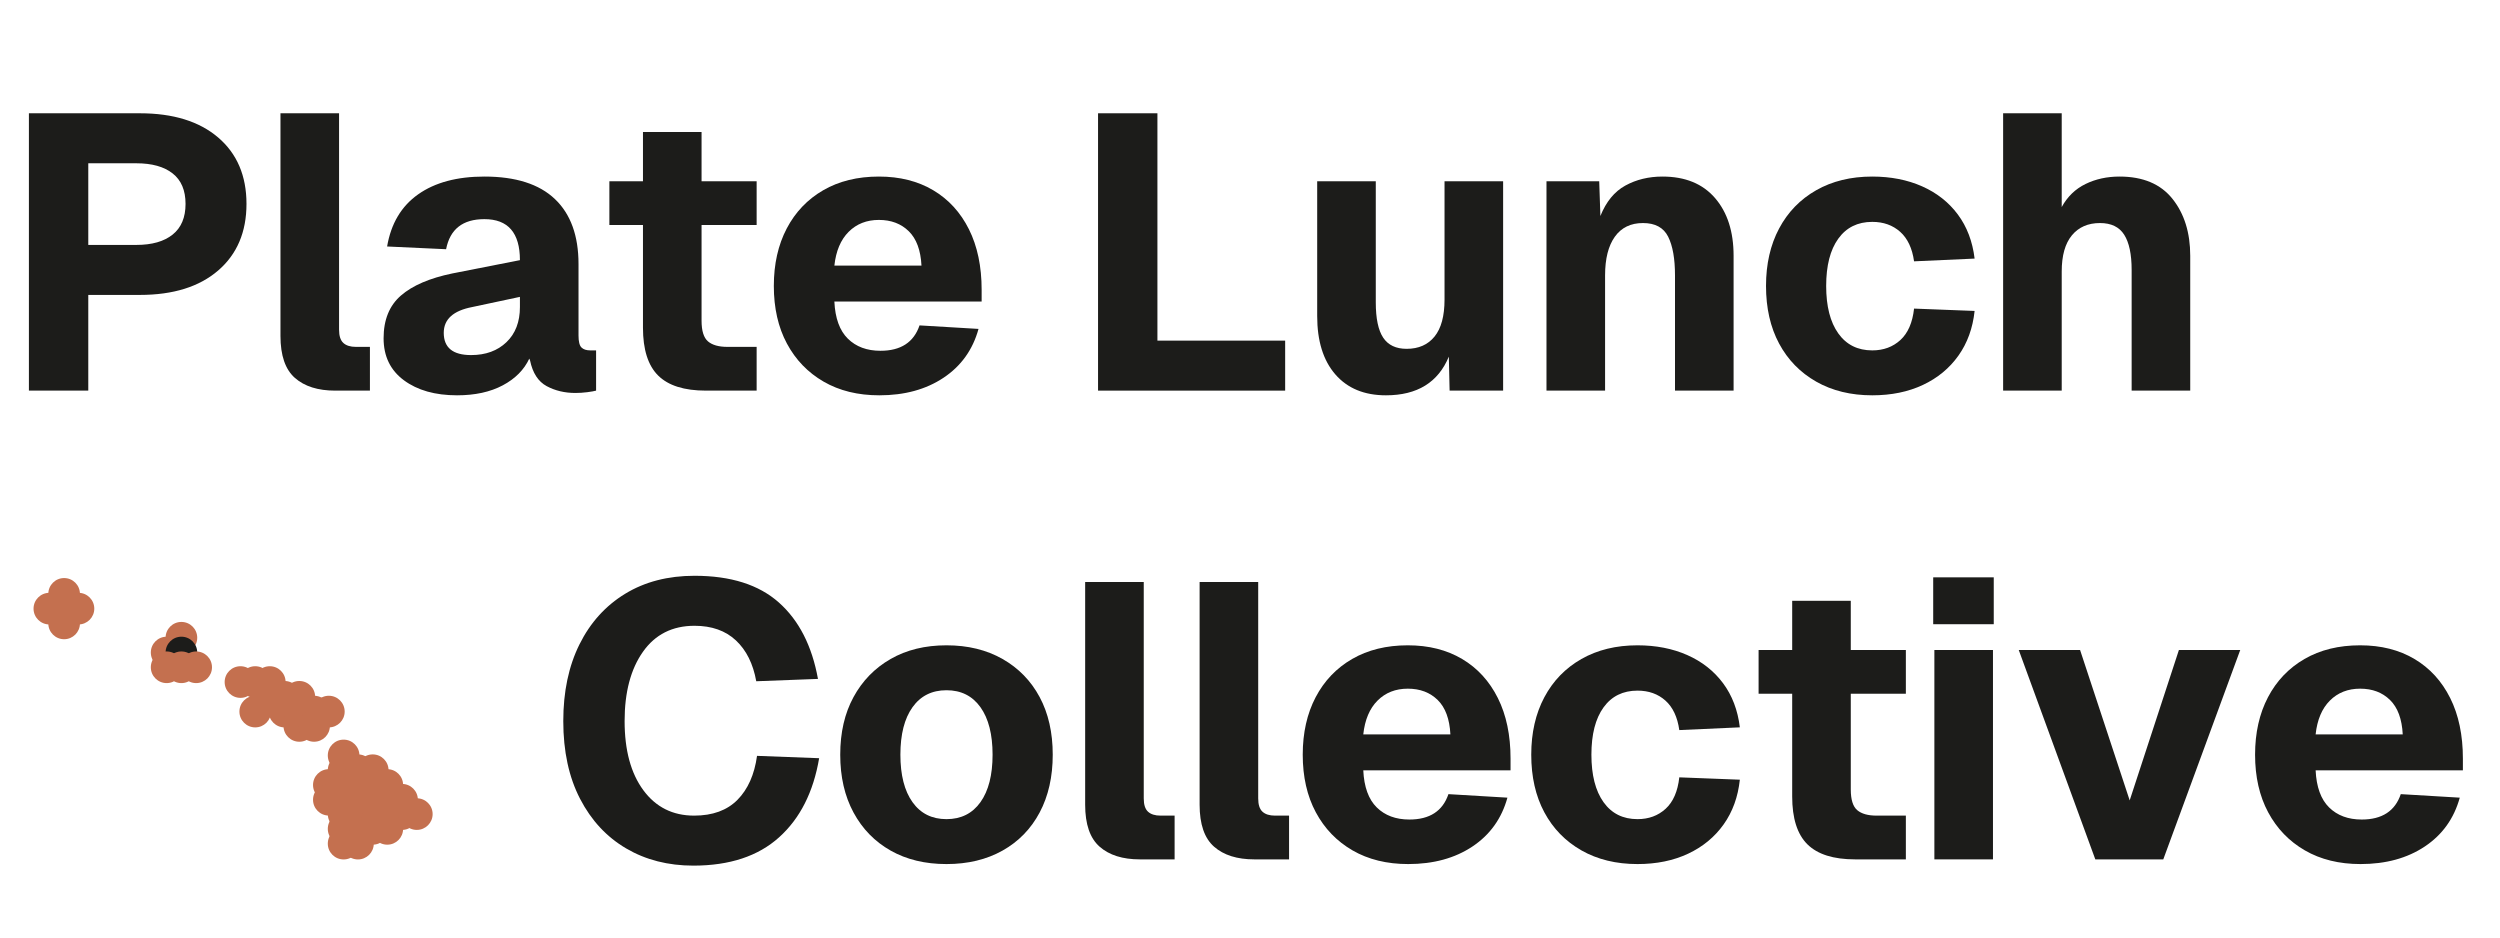
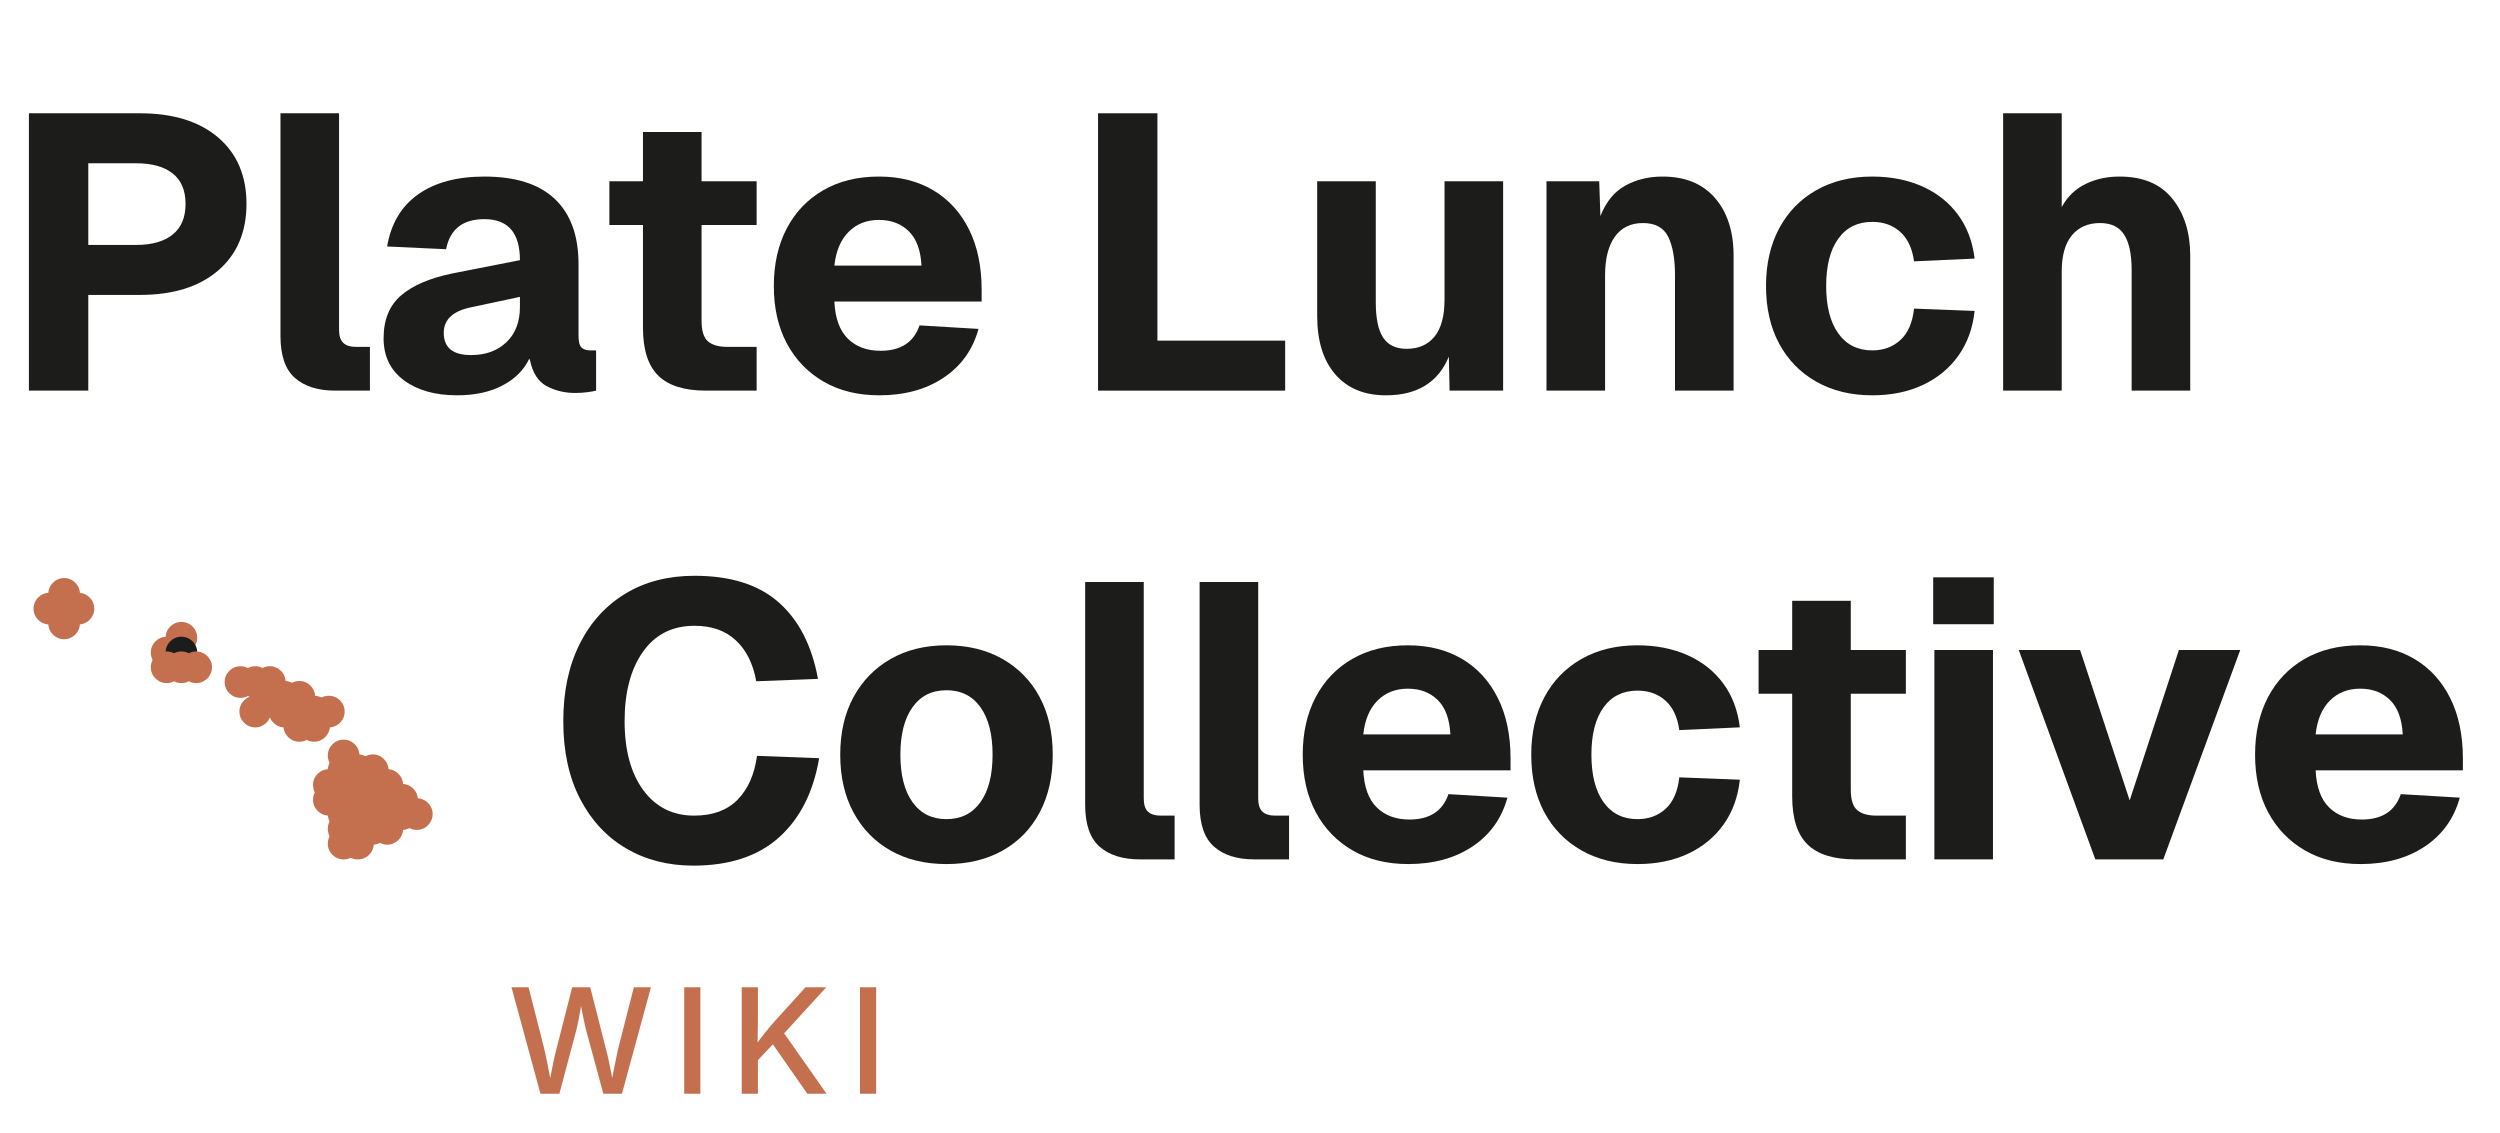
- <svg xmlns="http://www.w3.org/2000/svg" width="128" height="48" viewBox="0 0 128 48" fill="none">
+ <svg xmlns="http://www.w3.org/2000/svg" width="128" height="58" viewBox="0 0 128 58" fill="none">
  <path transform="translate(0.000,20.000) scale(0.02,-0.02)" d="M74 0V710H358Q486 710 558.5 648.0Q631 586 631 478Q631 370 558.5 307.5Q486 245 358 245H226V0ZM226 373H349Q409 373 442.0 399.5Q475 426 475 478Q475 530 442.0 556.0Q409 582 349 582H226Z" fill="#1C1C1A" />
  <path transform="translate(13.040,20.000) scale(0.02,-0.02)" d="M206 0Q140 0 103.0 32.5Q66 65 66 140V710H216V156Q216 132 227.0 122.0Q238 112 259 112H295V0Z" fill="#1C1C1A" />
  <path transform="translate(18.900,20.000) scale(0.02,-0.02)" d="M225 -12Q141 -12 89.0 26.5Q37 65 37 134Q37 205 81.5 243.5Q126 282 213 300L386 334Q386 439 295 439Q212 439 197 362L46 369Q61 457 125.5 502.5Q190 548 295 548Q415 548 475.5 490.5Q536 433 536 324V141Q536 118 543.5 110.5Q551 103 566 103H581V0Q574 -2 558.5 -4.0Q543 -6 528 -6Q487 -6 454.5 11.5Q422 29 412 77L410 82Q390 39 342.0 13.5Q294 -12 225 -12ZM261 91Q317 91 351.5 124.0Q386 157 386 214V240L264 214Q191 200 191 148Q191 91 261 91Z" fill="#1C1C1A" />
  <path transform="translate(30.380,20.000) scale(0.02,-0.02)" d="M288 0Q205 0 166.0 38.5Q127 77 127 161V424H41V536H127V662H277V536H418V424H277V179Q277 140 293.5 126.0Q310 112 343 112H418V0Z" fill="#1C1C1A" />
  <path transform="translate(38.880,20.000) scale(0.02,-0.02)" d="M307 -12Q225 -12 164.5 23.0Q104 58 70.5 120.5Q37 183 37 268Q37 352 70.0 415.0Q103 478 163.5 513.0Q224 548 306 548Q386 548 445.0 513.0Q504 478 536.5 413.0Q569 348 569 258V228H192Q195 164 226.5 133.0Q258 102 310 102Q388 102 410 167L561 158Q539 78 471.5 33.0Q404 -12 307 -12ZM192 320H415Q412 379 382.5 408.0Q353 437 306 437Q259 437 228.5 406.5Q198 376 192 320Z" fill="#1C1C1A" />
  <path transform="translate(54.740,20.000) scale(0.02,-0.02)" d="M74 0V710H226V128H553V0Z" fill="#1C1C1A" />
  <path transform="translate(66.120,20.000) scale(0.02,-0.02)" d="M242 -12Q159 -12 112.5 41.5Q66 95 66 191V536H216V226Q216 164 235.0 135.5Q254 107 295 107Q341 107 366.5 138.5Q392 170 392 233V536H542V0H405L403 87Q362 -12 242 -12Z" fill="#1C1C1A" />
  <path transform="translate(77.860,20.000) scale(0.02,-0.02)" d="M66 0V536H201L204 447Q226 502 268.0 525.0Q310 548 363 548Q450 548 497.5 493.0Q545 438 545 345V0H395V295Q395 359 377.5 394.0Q360 429 313 429Q266 429 241.0 394.0Q216 359 216 295V0Z" fill="#1C1C1A" />
  <path transform="translate(89.680,20.000) scale(0.02,-0.02)" d="M309 -12Q227 -12 165.5 23.0Q104 58 70.5 120.5Q37 183 37 268Q37 352 70.5 415.0Q104 478 165.5 513.0Q227 548 309 548Q380 548 436.5 523.0Q493 498 528.0 451.0Q563 404 571 338L416 331Q409 381 380.5 406.5Q352 432 309 432Q253 432 222.0 389.0Q191 346 191 268Q191 190 222.0 146.5Q253 103 309 103Q352 103 381.0 129.5Q410 156 416 210L571 204Q564 138 529.5 89.5Q495 41 438.5 14.5Q382 -12 309 -12Z" fill="#1C1C1A" />
  <path transform="translate(101.240,20.000) scale(0.02,-0.02)" d="M66 0V710H216V470Q238 510 277.0 529.0Q316 548 364 548Q454 548 499.5 491.0Q545 434 545 345V0H395V309Q395 369 376.0 399.0Q357 429 314 429Q268 429 242.0 397.5Q216 366 216 305V0Z" fill="#1C1C1A" />
  <g transform="translate(0,26) scale(0.018)">
    <circle cx="182.4" cy="244.8" r="45" fill="#C4704F" />
    <circle cx="140.4" cy="286.8" r="45" fill="#C4704F" />
    <circle cx="182.4" cy="286.8" r="45" fill="#C4704F" />
    <circle cx="223.2" cy="286.8" r="45" fill="#C4704F" />
    <circle cx="182.4" cy="328.8" r="45" fill="#C4704F" />
    <circle cx="516" cy="369.6" r="45" fill="#C4704F" />
    <circle cx="474" cy="411.6" r="45" fill="#C4704F" />
    <circle cx="516" cy="411.6" r="45" fill="#1C1C1A" />
    <circle cx="474" cy="453.6" r="45" fill="#C4704F" />
    <circle cx="516" cy="453.6" r="45" fill="#C4704F" />
    <circle cx="558" cy="453.6" r="45" fill="#C4704F" />
    <circle cx="684" cy="495.6" r="45" fill="#C4704F" />
    <circle cx="726" cy="495.6" r="45" fill="#C4704F" />
    <circle cx="767.4" cy="495.6" r="45" fill="#C4704F" />
    <circle cx="767.4" cy="537.6" r="45" fill="#C4704F" />
    <circle cx="809.4" cy="537.6" r="45" fill="#C4704F" />
    <circle cx="851.4" cy="537.6" r="45" fill="#C4704F" />
    <circle cx="726" cy="579.6" r="45" fill="#C4704F" />
    <circle cx="809.4" cy="579.6" r="45" fill="#C4704F" />
    <circle cx="851.4" cy="579.6" r="45" fill="#C4704F" />
    <circle cx="893.4" cy="579.6" r="45" fill="#C4704F" />
    <circle cx="935.4" cy="579.6" r="45" fill="#C4704F" />
    <circle cx="851.4" cy="620.4" r="45" fill="#C4704F" />
    <circle cx="893.4" cy="620.4" r="45" fill="#C4704F" />
    <circle cx="977.4" cy="704.4" r="45" fill="#C4704F" />
    <circle cx="977.4" cy="746.4" r="45" fill="#C4704F" />
    <circle cx="1018.2" cy="746.4" r="45" fill="#C4704F" />
    <circle cx="1060.2" cy="746.4" r="45" fill="#C4704F" />
    <circle cx="935.4" cy="788.4" r="45" fill="#C4704F" />
    <circle cx="977.4" cy="788.4" r="45" fill="#C4704F" />
    <circle cx="1018.2" cy="788.4" r="45" fill="#C4704F" />
    <circle cx="1060.2" cy="788.4" r="45" fill="#C4704F" />
    <circle cx="1101.6" cy="788.4" r="45" fill="#C4704F" />
    <circle cx="935.4" cy="830.4" r="45" fill="#C4704F" />
    <circle cx="977.4" cy="830.4" r="45" fill="#C4704F" />
    <circle cx="1018.2" cy="830.4" r="45" fill="#C4704F" />
    <circle cx="1060.2" cy="830.4" r="45" fill="#C4704F" />
    <circle cx="1101.6" cy="830.4" r="45" fill="#C4704F" />
    <circle cx="1143.6" cy="830.4" r="45" fill="#C4704F" />
    <circle cx="977.4" cy="871.2" r="45" fill="#C4704F" />
    <circle cx="1018.2" cy="871.2" r="45" fill="#C4704F" />
    <circle cx="1060.2" cy="871.2" r="45" fill="#C4704F" />
    <circle cx="1101.6" cy="871.2" r="45" fill="#C4704F" />
    <circle cx="1143.6" cy="871.2" r="45" fill="#C4704F" />
    <circle cx="1185.6" cy="871.2" r="45" fill="#C4704F" />
    <circle cx="977.4" cy="913.2" r="45" fill="#C4704F" />
    <circle cx="1018.2" cy="913.2" r="45" fill="#C4704F" />
    <circle cx="1060.2" cy="913.2" r="45" fill="#C4704F" />
    <circle cx="1101.6" cy="913.2" r="45" fill="#C4704F" />
    <circle cx="977.4" cy="955.2" r="45" fill="#C4704F" />
    <circle cx="1018.2" cy="955.2" r="45" fill="#C4704F" />
  </g>
  <path transform="translate(28.000,44.000) scale(0.02,-0.02)" d="M375 -16Q278 -16 203.0 28.0Q128 72 85.0 155.0Q42 238 42 354Q42 467 83.5 550.5Q125 634 200.5 680.0Q276 726 378 726Q517 726 594.0 657.5Q671 589 694 462L536 456Q524 523 484.0 560.5Q444 598 378 598Q293 598 246.0 531.5Q199 465 199 354Q199 242 247.0 177.0Q295 112 377 112Q448 112 488.0 152.5Q528 193 538 265L697 259Q675 129 594.5 56.5Q514 -16 375 -16Z" fill="#1C1C1A" />
  <path transform="translate(42.280,44.000) scale(0.02,-0.02)" d="M309 -12Q227 -12 166.0 22.5Q105 57 71.0 120.0Q37 183 37 268Q37 353 71.0 415.5Q105 478 166.0 513.0Q227 548 309 548Q391 548 452.5 513.0Q514 478 547.5 415.5Q581 353 581 268Q581 183 547.5 120.0Q514 57 452.5 22.5Q391 -12 309 -12ZM309 103Q365 103 396.0 146.5Q427 190 427 268Q427 346 396.0 389.5Q365 433 309 433Q253 433 222.0 389.5Q191 346 191 268Q191 190 222.0 146.5Q253 103 309 103Z" fill="#1C1C1A" />
  <path transform="translate(54.240,44.000) scale(0.02,-0.02)" d="M206 0Q140 0 103.0 32.5Q66 65 66 140V710H216V156Q216 132 227.0 122.0Q238 112 259 112H295V0Z" fill="#1C1C1A" />
  <path transform="translate(60.100,44.000) scale(0.02,-0.02)" d="M206 0Q140 0 103.0 32.5Q66 65 66 140V710H216V156Q216 132 227.0 122.0Q238 112 259 112H295V0Z" fill="#1C1C1A" />
  <path transform="translate(65.960,44.000) scale(0.02,-0.02)" d="M307 -12Q225 -12 164.5 23.0Q104 58 70.5 120.5Q37 183 37 268Q37 352 70.0 415.0Q103 478 163.5 513.0Q224 548 306 548Q386 548 445.0 513.0Q504 478 536.5 413.0Q569 348 569 258V228H192Q195 164 226.5 133.0Q258 102 310 102Q388 102 410 167L561 158Q539 78 471.5 33.0Q404 -12 307 -12ZM192 320H415Q412 379 382.5 408.0Q353 437 306 437Q259 437 228.5 406.5Q198 376 192 320Z" fill="#1C1C1A" />
  <path transform="translate(77.660,44.000) scale(0.02,-0.02)" d="M309 -12Q227 -12 165.5 23.0Q104 58 70.5 120.5Q37 183 37 268Q37 352 70.5 415.0Q104 478 165.5 513.0Q227 548 309 548Q380 548 436.5 523.0Q493 498 528.0 451.0Q563 404 571 338L416 331Q409 381 380.5 406.5Q352 432 309 432Q253 432 222.0 389.0Q191 346 191 268Q191 190 222.0 146.5Q253 103 309 103Q352 103 381.0 129.5Q410 156 416 210L571 204Q564 138 529.5 89.5Q495 41 438.5 14.5Q382 -12 309 -12Z" fill="#1C1C1A" />
  <path transform="translate(89.220,44.000) scale(0.02,-0.02)" d="M288 0Q205 0 166.0 38.5Q127 77 127 161V424H41V536H127V662H277V536H418V424H277V179Q277 140 293.5 126.0Q310 112 343 112H418V0Z" fill="#1C1C1A" />
  <path transform="translate(97.720,44.000) scale(0.02,-0.02)" d="M66 0V536H216V0ZM63 602V722H218V602Z" fill="#1C1C1A" />
  <path transform="translate(102.940,44.000) scale(0.02,-0.02)" d="M217 0 21 536H178L305 151L431 536H588L391 0Z" fill="#1C1C1A" />
  <path transform="translate(114.720,44.000) scale(0.02,-0.02)" d="M307 -12Q225 -12 164.5 23.0Q104 58 70.5 120.5Q37 183 37 268Q37 352 70.0 415.0Q103 478 163.5 513.0Q224 548 306 548Q386 548 445.0 513.0Q504 478 536.5 413.0Q569 348 569 258V228H192Q195 164 226.5 133.0Q258 102 310 102Q388 102 410 167L561 158Q539 78 471.5 33.0Q404 -12 307 -12ZM192 320H415Q412 379 382.5 408.0Q353 437 306 437Q259 437 228.5 406.5Q198 376 192 320Z" fill="#1C1C1A" />
+   <text x="26" y="56" font-family="system-ui, -apple-system, sans-serif" font-size="7.5" font-weight="500" fill="#C4704F" letter-spacing="0.12em">WIKI</text>
</svg>
